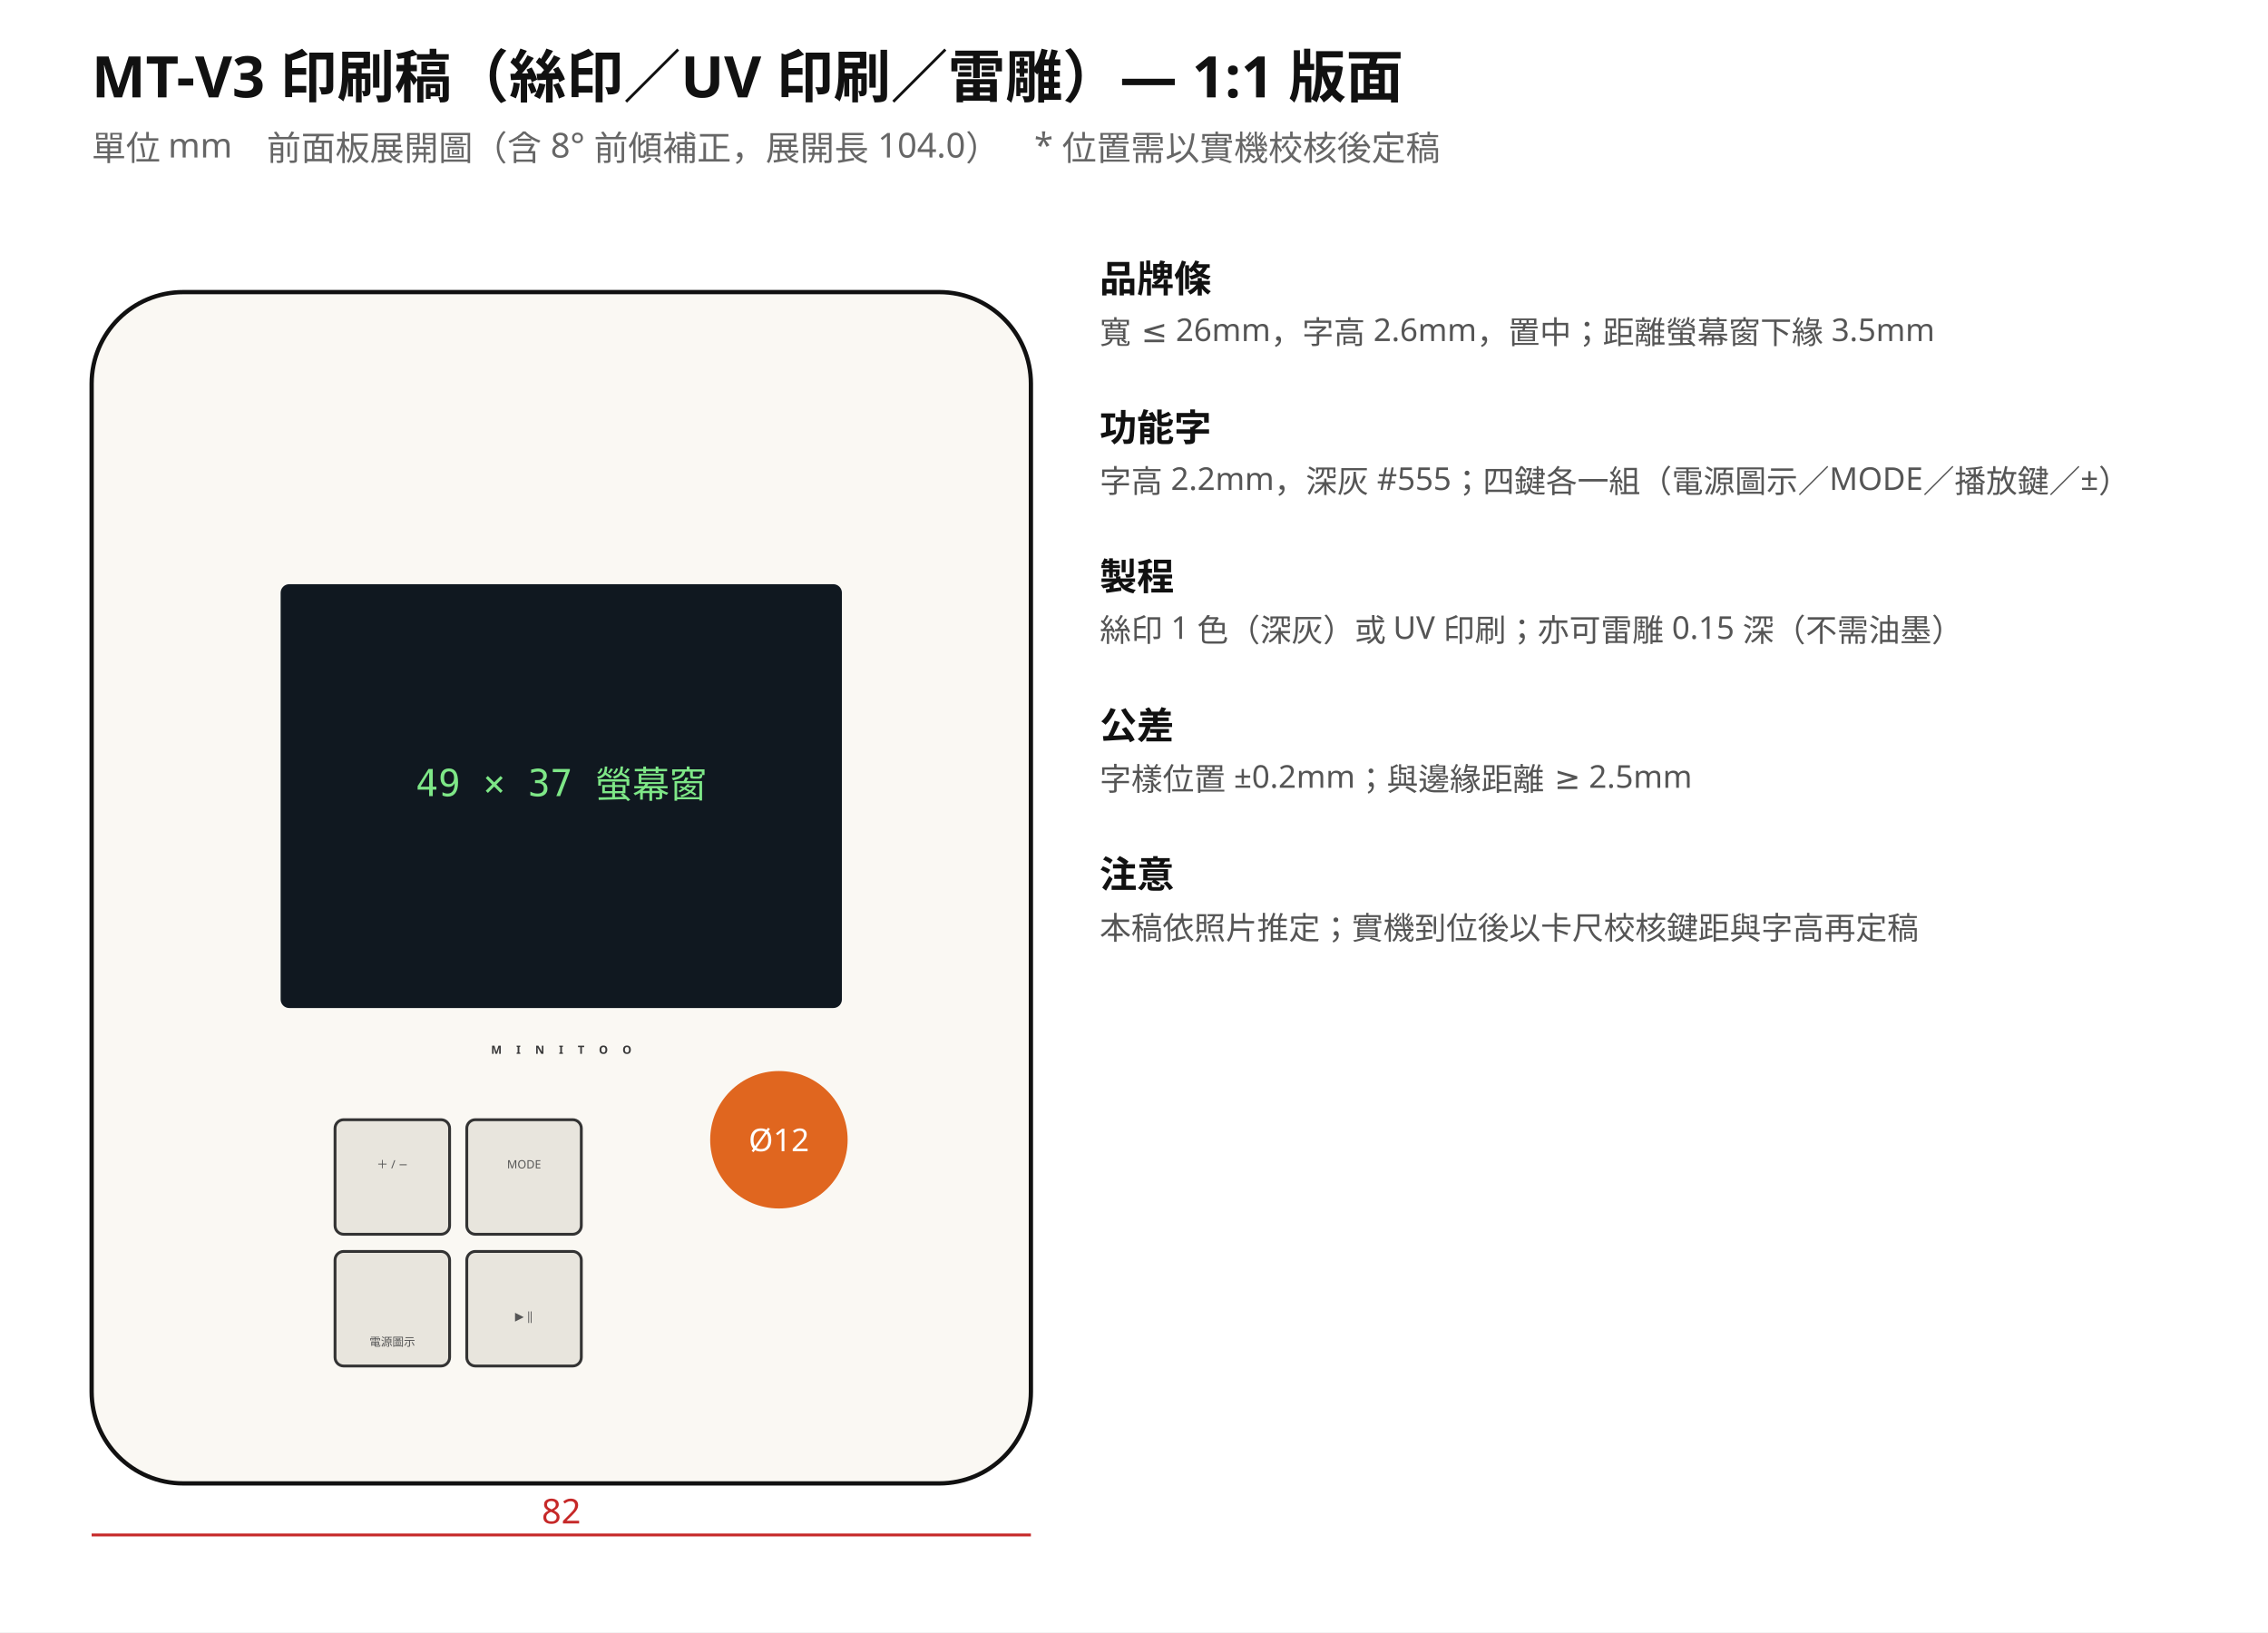
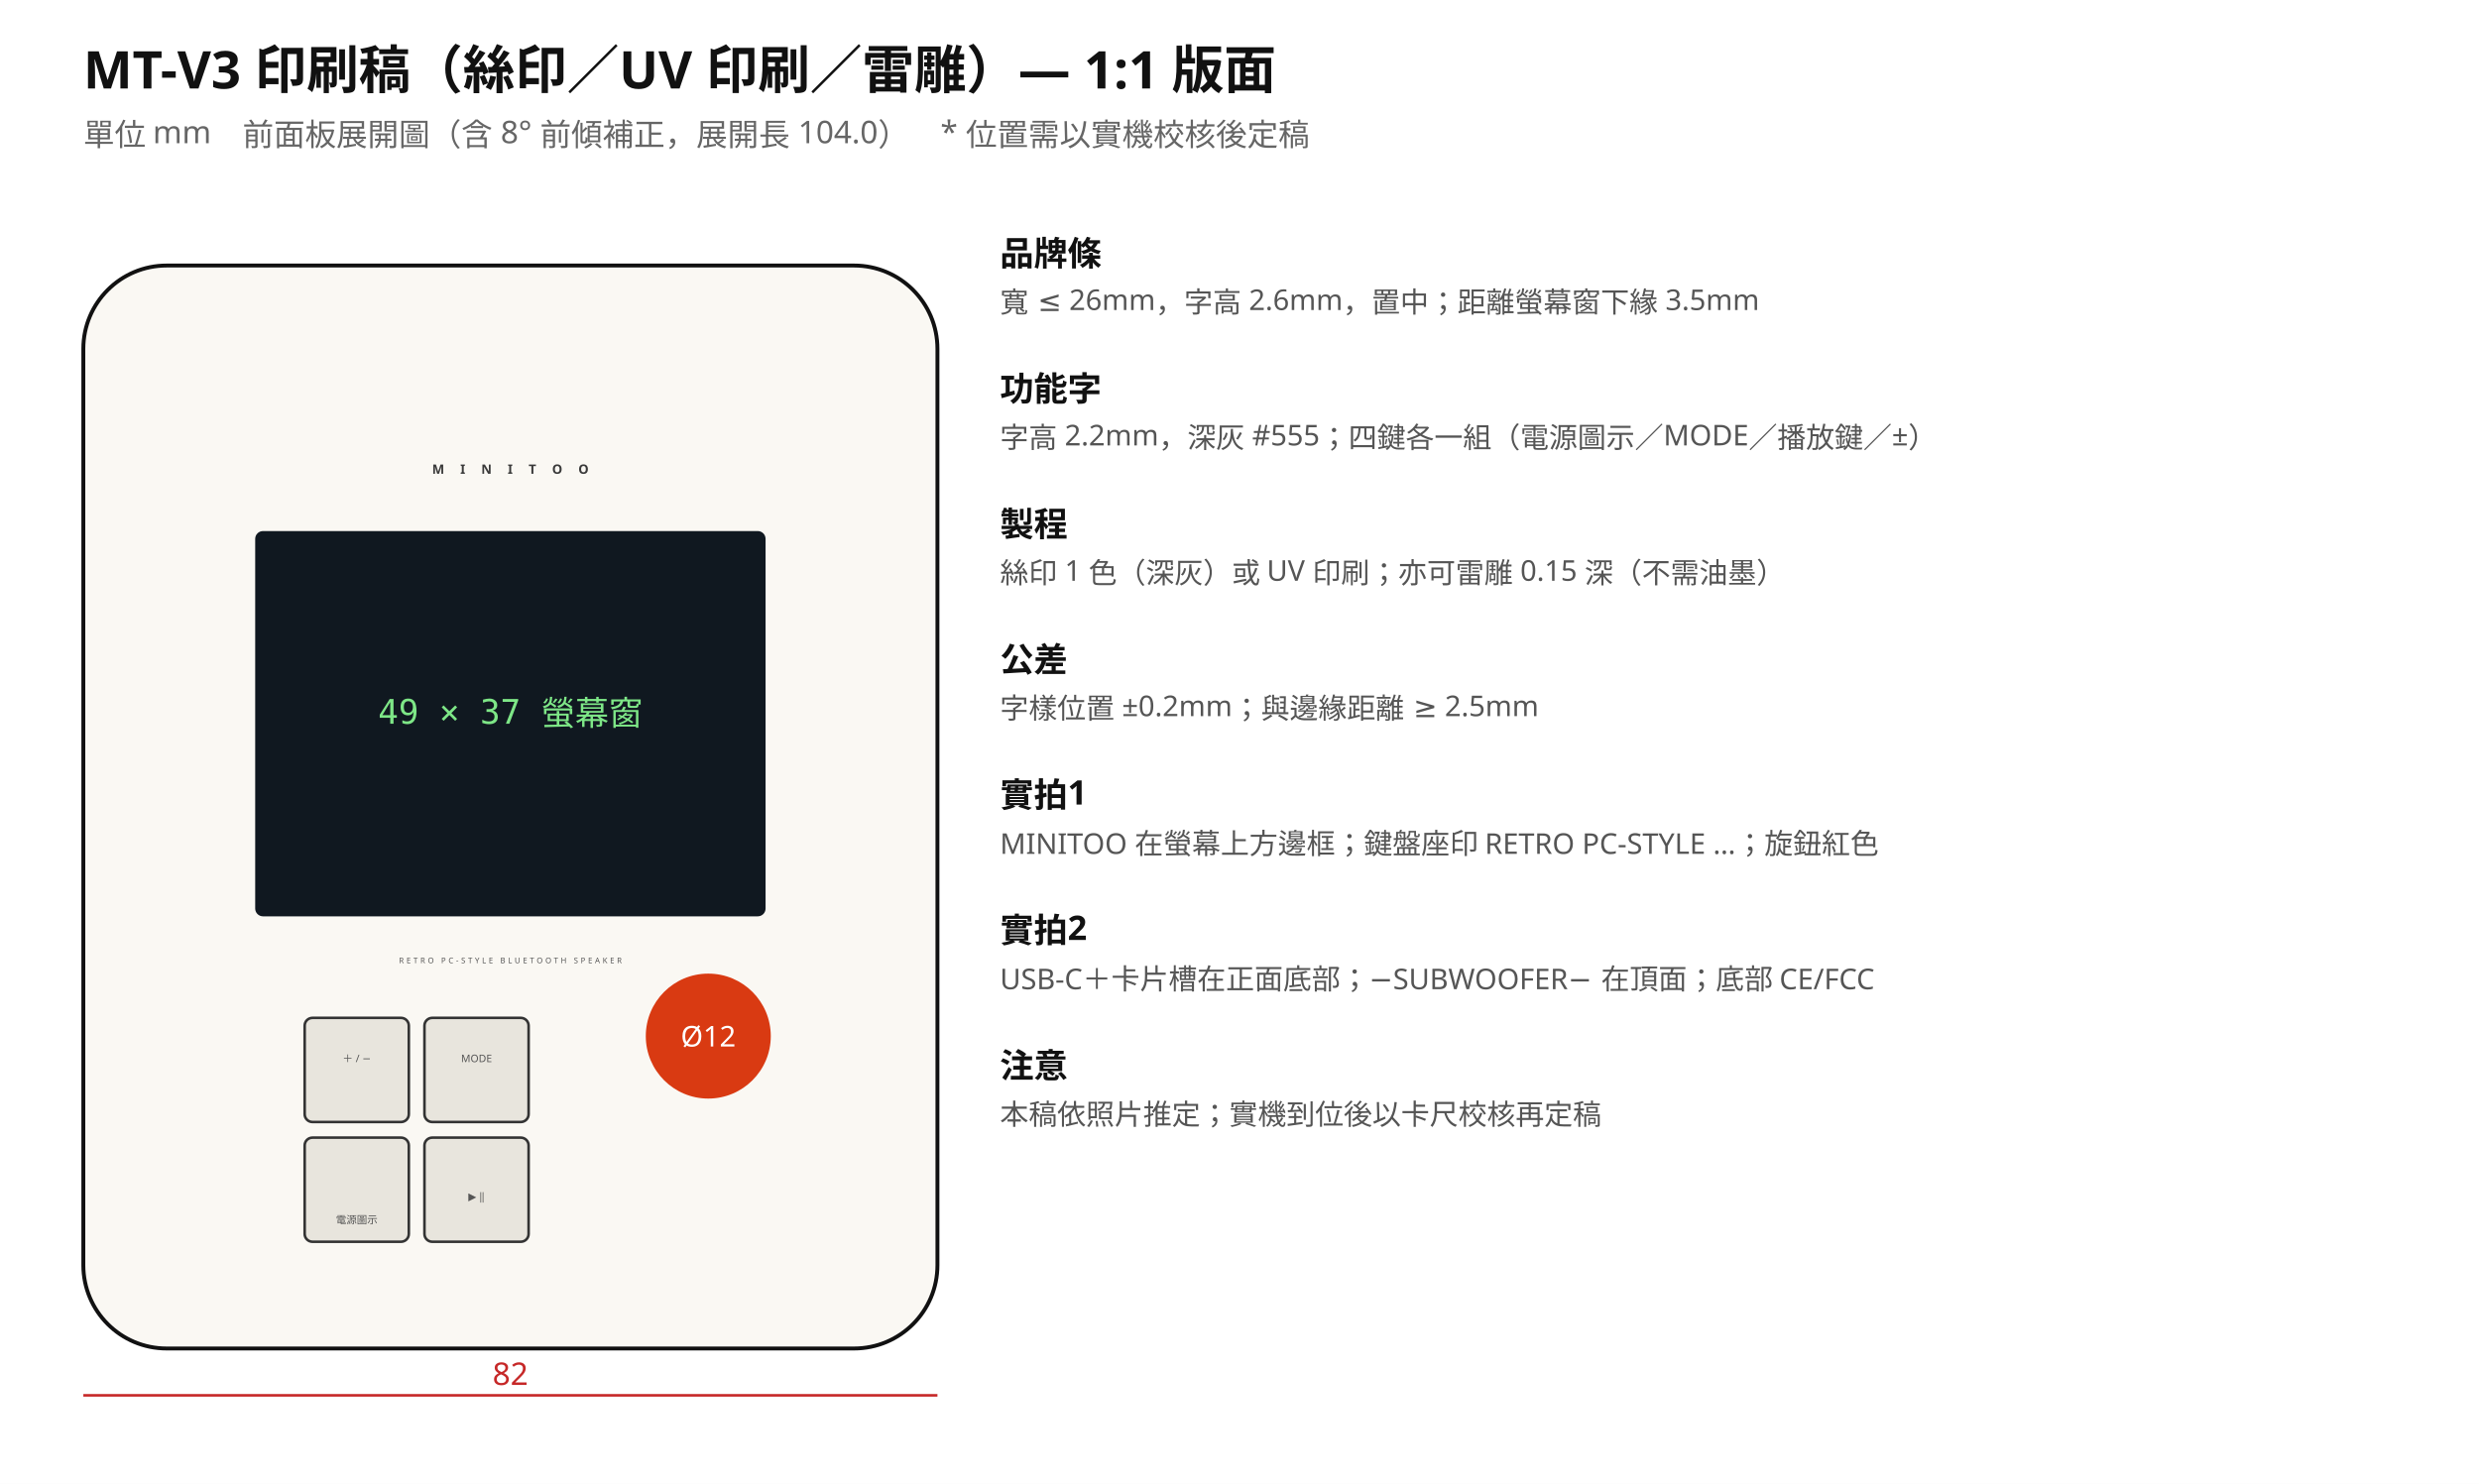
- <svg xmlns="http://www.w3.org/2000/svg" width="792" height="570" viewBox="0 0 792 570" font-family="Hiragino Sans GB, PingFang TC, sans-serif">
-   <rect width="792" height="570" fill="#ffffff" />
+ <svg xmlns="http://www.w3.org/2000/svg" width="952" height="570" viewBox="0 0 952 570" font-family="Hiragino Sans GB, PingFang TC, sans-serif">
+   <rect width="952" height="570" fill="#ffffff" />
  <text x="32" y="34" font-size="20" font-weight="700" fill="#111">MT-V3 印刷稿（絲印／UV 印刷／雷雕）— 1:1 版面</text>
  <text x="32" y="56" font-size="12" fill="#666">單位 mm　前面板展開圖（含 8° 前傾補正，展開長 104.0）　* 位置需以實機校核後定稿</text>
  <rect x="32" y="102" width="328" height="416" rx="32" fill="#faf8f3" stroke="#111" stroke-width="1.5" />
  <rect x="98" y="204" width="196" height="148" rx="3" fill="#101820" />
  <text x="196" y="278" font-size="13" fill="#7ee787" text-anchor="middle" font-family="monospace">49 × 37 螢幕窗</text>
  <rect x="117" y="437" width="40" height="40" rx="3" fill="#e8e5dd" stroke="#333" />
  <rect x="117" y="391" width="40" height="40" rx="3" fill="#e8e5dd" stroke="#333" />
  <rect x="163" y="437" width="40" height="40" rx="3" fill="#e8e5dd" stroke="#333" />
  <rect x="163" y="391" width="40" height="40" rx="3" fill="#e8e5dd" stroke="#333" />
-   <circle cx="272" cy="398" r="24" fill="#e0661f" />
+   <circle cx="272" cy="398" r="24" fill="#d93a12" />
  <text x="272" y="402" font-size="11" fill="#fff" text-anchor="middle">Ø12</text>
-   <text x="196" y="368" font-size="4" font-weight="700" letter-spacing="2" fill="#3a3a3a" text-anchor="middle">M I N I T O O</text>
+   <text x="196" y="182" font-size="5" font-weight="700" letter-spacing="2.4" fill="#3a3a3a" text-anchor="middle">M I N I T O O</text>
+   <text x="196" y="370" font-size="3" letter-spacing="1" fill="#555" text-anchor="middle">RETRO PC-STYLE BLUETOOTH SPEAKER</text>
  <text x="137" y="470" font-size="4" fill="#555" text-anchor="middle">電源圖示</text>
  <text x="183" y="408" font-size="4" fill="#555" text-anchor="middle">MODE</text>
  <text x="183" y="461" font-size="4" fill="#555" text-anchor="middle">▶︎ ‖</text>
  <text x="137" y="408" font-size="4" fill="#555" text-anchor="middle">＋ / −</text>
  <text x="384.0" y="102" font-size="13" font-weight="700" fill="#111">品牌條</text>
  <text x="384.0" y="120" font-size="11" fill="#555">寬 ≤ 26mm，字高 2.6mm，置中；距離螢幕窗下緣 3.5mm</text>
  <text x="384.0" y="154" font-size="13" font-weight="700" fill="#111">功能字</text>
  <text x="384.0" y="172" font-size="11" fill="#555">字高 2.2mm，深灰 #555；四鍵各一組（電源圖示／MODE／播放鍵／±）</text>
  <text x="384.0" y="206" font-size="13" font-weight="700" fill="#111">製程</text>
  <text x="384.0" y="224" font-size="11" fill="#555">絲印 1 色（深灰）或 UV 印刷；亦可雷雕 0.15 深（不需油墨）</text>
  <text x="384.0" y="258" font-size="13" font-weight="700" fill="#111">公差</text>
  <text x="384.0" y="276" font-size="11" fill="#555">字樣位置 ±0.2mm；與邊緣距離 ≥ 2.5mm</text>
-   <text x="384.0" y="310" font-size="13" font-weight="700" fill="#111">注意</text>
-   <text x="384.0" y="328" font-size="11" fill="#555">本稿依照片推定；實機到位後以卡尺校核鍵距與字高再定稿</text>
+   <text x="384.0" y="310" font-size="13" font-weight="700" fill="#111">實拍1</text>
+   <text x="384.0" y="328" font-size="11" fill="#555">MINITOO 在螢幕上方邊框；鍵盤座印 RETRO PC-STYLE …；旋鈕紅色</text>
+   <text x="384.0" y="362" font-size="13" font-weight="700" fill="#111">實拍2</text>
+   <text x="384.0" y="380" font-size="11" fill="#555">USB-C＋卡片槽在正面底部；−SUBWOOFER− 在頂面；底部 CE/FCC</text>
+   <text x="384.0" y="414" font-size="13" font-weight="700" fill="#111">注意</text>
+   <text x="384.0" y="432" font-size="11" fill="#555">本稿依照片推定；實機到位後以卡尺校核再定稿</text>
  <line x1="32" y1="536" x2="360" y2="536" stroke="#c62828" />
  <text x="196" y="532" font-size="12" fill="#c62828" text-anchor="middle">82</text>
</svg>
